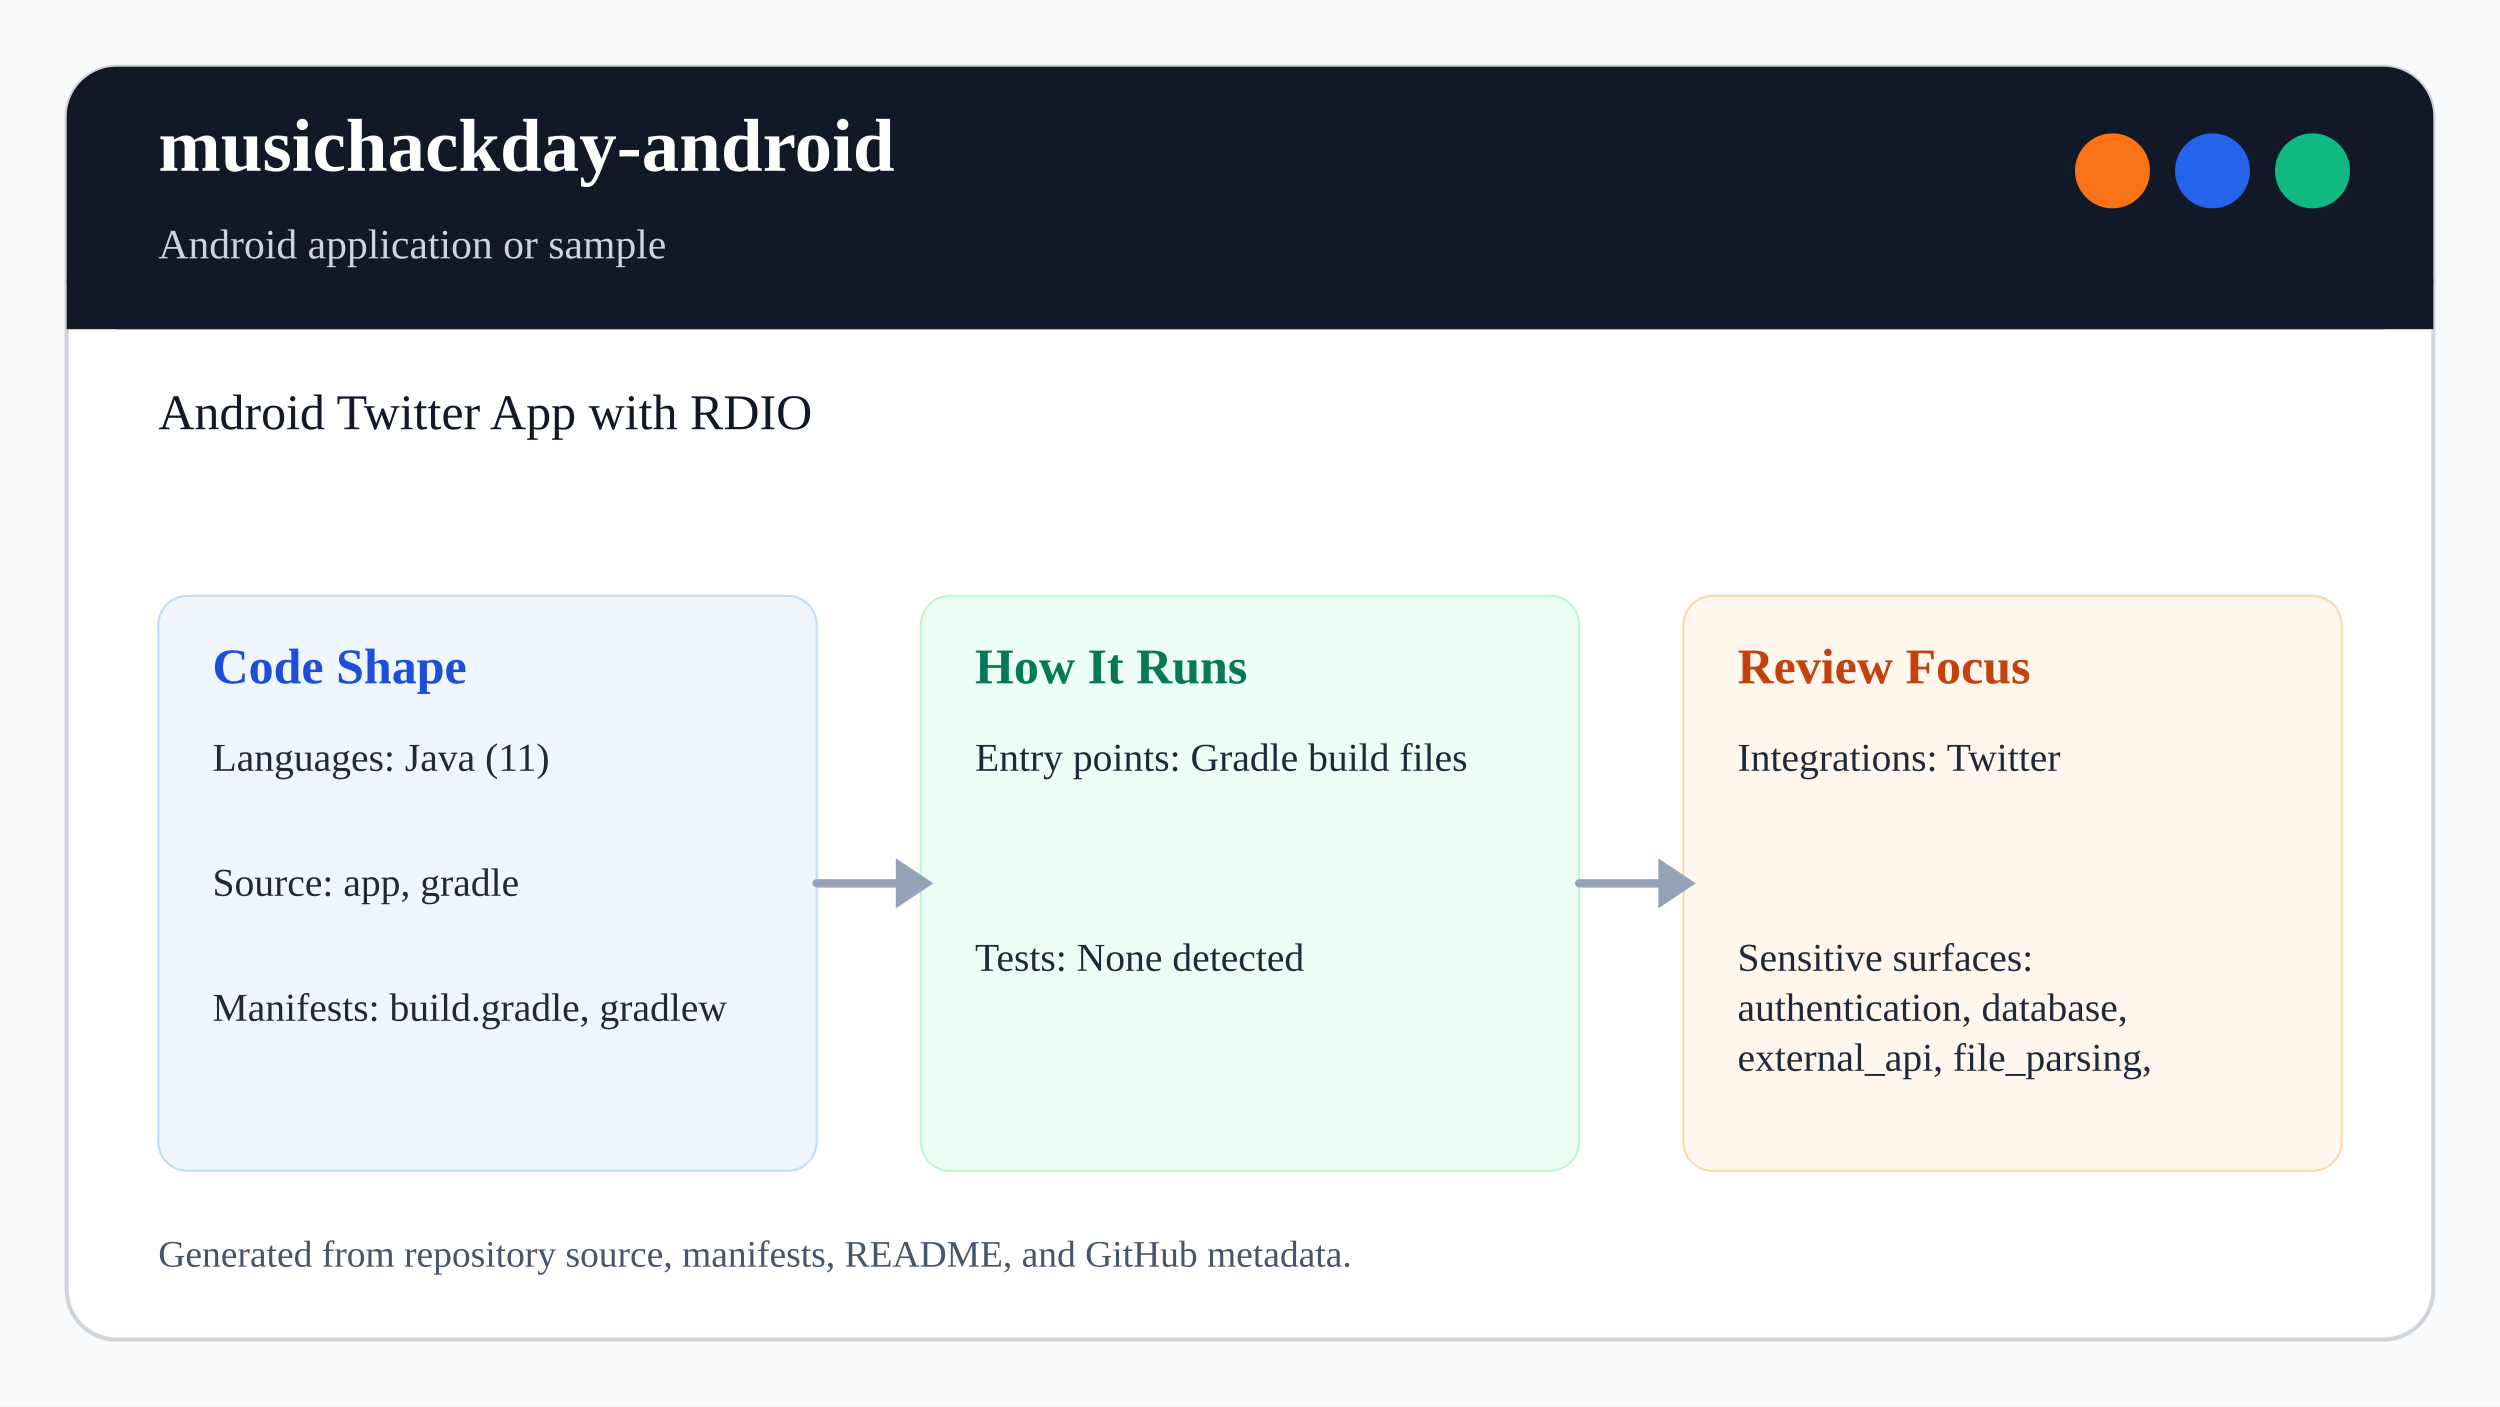
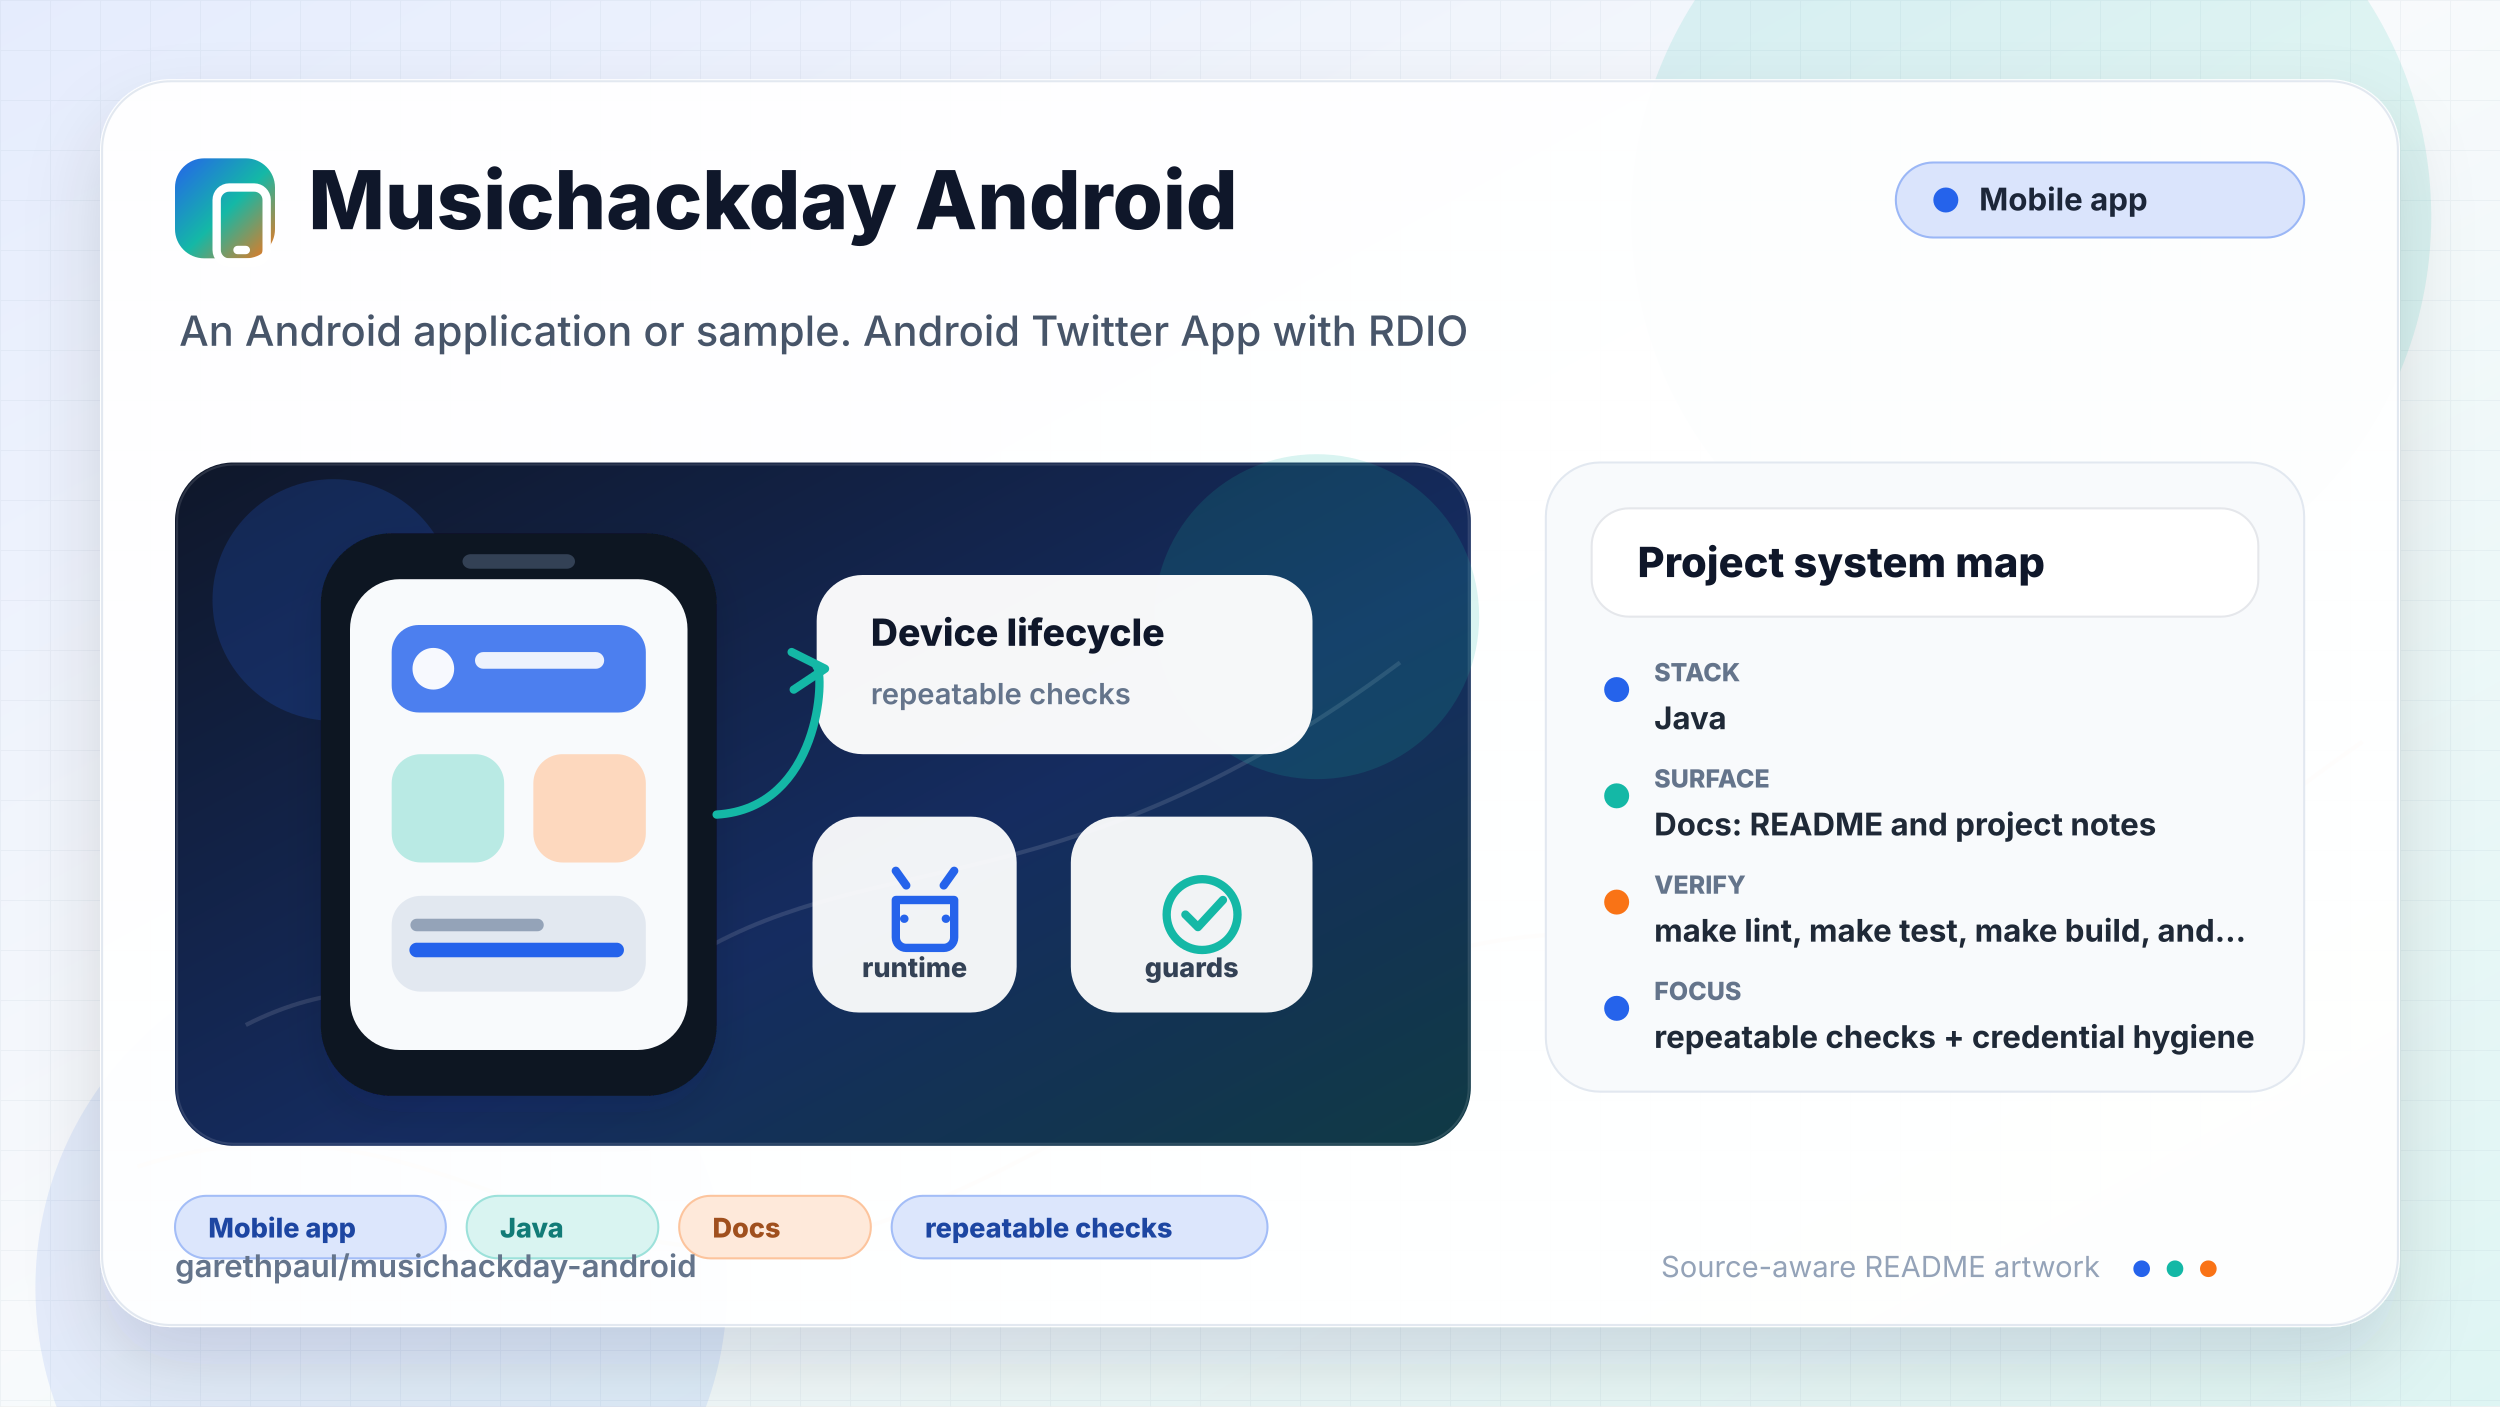
- <svg xmlns="http://www.w3.org/2000/svg" width="1200" height="675" viewBox="0 0 1200 675" role="img" aria-labelledby="title desc">
-   <rect width="1200" height="675" fill="#f8fafc" />
-   <rect x="32" y="32" width="1136" height="611" rx="24" fill="#ffffff" stroke="#d1d5db" stroke-width="2" />
-   <rect x="32" y="32" width="1136" height="126" rx="24" fill="#111827" />
-   <path d="M32 134h1136v24H32z" fill="#111827" />
-   <circle cx="1062" cy="82" r="18" fill="#2563eb" />
-   <circle cx="1110" cy="82" r="18" fill="#10b981" />
-   <circle cx="1014" cy="82" r="18" fill="#f97316" />
-   <text x="76" y="82" font-size="36" fill="#ffffff" font-weight="700">musichackday-android</text>
-   <text x="76" y="124" font-size="20" fill="#cbd5e1">Android application or sample</text>
-   <text x="76" y="206" font-size="24" fill="#111827">Android Twitter App with RDIO</text>
-   <rect x="76" y="286" width="316" height="276" rx="14" fill="#eff6ff" stroke="#bfdbfe" />
-   <text x="102" y="328" font-size="24" font-weight="700" fill="#1d4ed8">Code Shape</text>
-   <text x="102" y="370" font-size="19" fill="#1f2937">Languages: Java (11)</text>
-   <text x="102" y="430" font-size="19" fill="#1f2937">Source: app, gradle</text>
-   <text x="102" y="490" font-size="19" fill="#1f2937">Manifests: build.gradle, gradlew</text>
-   <rect x="442" y="286" width="316" height="276" rx="14" fill="#ecfdf5" stroke="#bbf7d0" />
-   <text x="468" y="328" font-size="24" font-weight="700" fill="#047857">How It Runs</text>
-   <text x="468" y="370" font-size="19" fill="#1f2937">Entry points: Gradle build files</text>
-   <text x="468" y="466" font-size="19" fill="#1f2937">Tests: None detected</text>
-   <rect x="808" y="286" width="316" height="276" rx="14" fill="#fff7ed" stroke="#fed7aa" />
-   <text x="834" y="328" font-size="24" font-weight="700" fill="#c2410c">Review Focus</text>
-   <text x="834" y="370" font-size="19" fill="#1f2937">Integrations: Twitter</text>
-   <text x="834" y="466" font-size="19" fill="#1f2937">Sensitive surfaces:</text>
-   <text x="834" y="490" font-size="19" fill="#1f2937">authentication, database,</text>
-   <text x="834" y="514" font-size="19" fill="#1f2937">external_api, file_parsing,</text>
-   <path d="M392 424h50" stroke="#94a3b8" stroke-width="4" stroke-linecap="round" />
-   <path d="M430 412l18 12-18 12z" fill="#94a3b8" />
-   <path d="M758 424h50" stroke="#94a3b8" stroke-width="4" stroke-linecap="round" />
-   <path d="M796 412l18 12-18 12z" fill="#94a3b8" />
-   <text x="76" y="608" font-size="18" fill="#475569">Generated from repository source, manifests, README, and GitHub metadata.</text>
+ <svg xmlns="http://www.w3.org/2000/svg" width="1200" height="675" viewBox="0 0 1200 675" role="img" aria-labelledby="p5m6nj5-title p5m6nj5-desc">
+   <defs>
+     <linearGradient id="p5m6nj5-bg" x1="0" y1="0" x2="1" y2="1">
+       <stop offset="0%" stop-color="#e5ecfd" />
+       <stop offset="48%" stop-color="#f8fafc" />
+       <stop offset="100%" stop-color="#def5f3" />
+     </linearGradient>
+     <linearGradient id="p5m6nj5-stage" x1="0" y1="0" x2="1" y2="1">
+       <stop offset="0%" stop-color="#0f172a" />
+       <stop offset="58%" stop-color="#152c60" />
+       <stop offset="100%" stop-color="#103a45" />
+     </linearGradient>
+     <linearGradient id="p5m6nj5-accent" x1="0" y1="0" x2="1" y2="1">
+       <stop offset="0%" stop-color="#2563eb" />
+       <stop offset="52%" stop-color="#14b8a6" />
+       <stop offset="100%" stop-color="#f97316" />
+     </linearGradient>
+     <linearGradient id="p5m6nj5-soft" x1="0" y1="0" x2="1" y2="1">
+       <stop offset="0%" stop-color="#cbdafa" />
+       <stop offset="100%" stop-color="#fee0cc" />
+     </linearGradient>
+     <filter id="p5m6nj5-shadow" x="-20%" y="-20%" width="140%" height="150%">
+       <feDropShadow dx="0" dy="18" stdDeviation="18" flood-color="#0f172a" flood-opacity="0.14" />
+     </filter>
+     <filter id="p5m6nj5-miniShadow" x="-20%" y="-20%" width="140%" height="150%">
+       <feDropShadow dx="0" dy="8" stdDeviation="10" flood-color="#0f172a" flood-opacity="0.12" />
+     </filter>
+     <pattern id="p5m6nj5-grid" width="24" height="24" patternUnits="userSpaceOnUse">
+       <path d="M24 0H0v24" fill="none" stroke="#94a3b8" stroke-opacity="0.16" stroke-width="1" />
+     </pattern>
+     <style>
+       .label { font: 700 13px ui-sans-serif, system-ui, -apple-system, BlinkMacSystemFont, "Segoe UI", sans-serif; letter-spacing: 0; text-transform: uppercase; }
+       .body { font-family: ui-sans-serif, system-ui, -apple-system, BlinkMacSystemFont, "Segoe UI", sans-serif; letter-spacing: 0; }
+     </style>
+   </defs>
+   <rect width="1200" height="675" fill="url(#p5m6nj5-bg)" />
+   <rect width="1200" height="675" fill="url(#p5m6nj5-grid)" opacity="0.65" />
+   <circle cx="183" cy="618" r="166" fill="#2563eb" opacity="0.10" />
+   <circle cx="975" cy="104" r="192" fill="#14b8a6" opacity="0.12" />
+   <path d="M66 560 C214 512 278 642 430 584 C576 528 676 408 838 462 C966 504 1034 426 1134 356" fill="none" stroke="#f97316" stroke-width="2" stroke-opacity="0.18" />
+   <rect x="48" y="38" width="1104" height="599" rx="34" fill="#ffffff" opacity="0.94" filter="url(#p5m6nj5-shadow)" />
+   <rect x="49" y="39" width="1102" height="597" rx="33" fill="none" stroke="#e2e8f0" stroke-width="1" />
+   <g class="body">
+     <rect x="84" y="76" width="48" height="48" rx="14" fill="url(#p5m6nj5-accent)" />
+     <rect x="104" y="90" width="24" height="36" rx="6" stroke="#ffffff" stroke-width="4" stroke-linecap="round" stroke-linejoin="round" fill="none" />
+     <path d="M16 30h4" transform="translate(98 90)" stroke="#ffffff" stroke-width="4" stroke-linecap="round" stroke-linejoin="round" fill="none" />
+     <text x="148" y="110" fill="#0f172a" font-size="39" font-weight="800">Musichackday Android</text>
+     <rect x="910" y="78" width="196" height="36" rx="18" fill="#dae4fc" stroke="#9bb7f6" />
+     <circle cx="934" cy="96" r="6" fill="#2563eb" />
+     <text x="950" y="101" fill="#1c2639" font-size="15" font-weight="700">Mobile app</text>
+     <text x="86" y="166" fill="#475569" font-size="20" font-weight="500">An Android application or sample. Android Twitter App with RDIO</text>
+   </g>
+   <g transform="translate(84 222)">
+     <rect x="0" y="0" width="622" height="328" rx="28" fill="url(#p5m6nj5-stage)" />
+     <rect x="1" y="1" width="620" height="326" rx="27" fill="none" stroke="#ffffff" stroke-opacity="0.12" />
+     <path d="M34 270 C116 228 166 286 250 236 C338 184 430 214 588 96" fill="none" stroke="#ffffff" stroke-opacity="0.12" stroke-width="2" />
+     <circle cx="76" cy="66" r="58" fill="#2563eb" opacity="0.20" />
+     <circle cx="548" cy="74" r="78" fill="#14b8a6" opacity="0.16" />
+     <g class="body">
+       <rect x="70" y="34" width="190" height="270" rx="34" fill="#0b1220" filter="url(#p5m6nj5-miniShadow)" />
+       <rect x="84" y="56" width="162" height="226" rx="24" fill="#f8fafc" />
+       <rect x="138" y="44" width="54" height="7" rx="4" fill="#334155" />
+       <rect x="104" y="78" width="122" height="42" rx="13" fill="#4c7fef" />
+       <circle cx="124" cy="99" r="10" fill="#ffffff" opacity="0.95" />
+       <rect x="144" y="91" width="62" height="8" rx="4" fill="#ffffff" opacity="0.9" />
+       <rect x="104" y="140" width="54" height="52" rx="14" fill="#b9eae4" />
+       <rect x="172" y="140" width="54" height="52" rx="14" fill="#fdd8be" />
+       <rect x="104" y="208" width="122" height="46" rx="14" fill="#e2e8f0" />
+       <path d="M116 234h96" stroke="#2563eb" stroke-width="7" stroke-linecap="round" />
+       <path d="M116 222h58" stroke="#94a3b8" stroke-width="6" stroke-linecap="round" />
+       <rect x="308" y="54" width="238" height="86" rx="22" fill="#ffffff" opacity="0.96" />
+       <text x="334" y="88" fill="#0f172a" font-size="18" font-weight="800">Device lifecycle</text>
+       <text x="334" y="116" fill="#64748b" font-size="14" font-weight="600">repeatable checks</text>
+       <path d="M260 169 C310 166 312 101 308 98" fill="none" stroke="#14b8a6" stroke-width="4" stroke-linecap="round" />
+       <path d="M296 91 l16 8 -15 10" fill="none" stroke="#14b8a6" stroke-width="4" stroke-linecap="round" stroke-linejoin="round" />
+       <rect x="306" y="170" width="98" height="94" rx="22" fill="#ffffff" opacity="0.94" />
+       <rect x="430" y="170" width="116" height="94" rx="22" fill="#ffffff" opacity="0.94" />
+       <path d="M8 16h28v18a5 5 0 0 1-5 5H13a5 5 0 0 1-5-5V16z" transform="translate(338 194)" stroke="#2563eb" stroke-width="4" stroke-linecap="round" stroke-linejoin="round" fill="none" />
+       <path d="M13 9 8 2 M31 9l5-7 M12 25h.1 M32 25h.1" transform="translate(338 194)" stroke="#2563eb" stroke-width="4" stroke-linecap="round" stroke-linejoin="round" fill="none" />
+       <circle cx="493" cy="217" r="17" stroke="#14b8a6" stroke-width="4" stroke-linecap="round" stroke-linejoin="round" fill="none" />
+       <path d="M13 21l6 6 12-13" transform="translate(472 196)" stroke="#14b8a6" stroke-width="4" stroke-linecap="round" stroke-linejoin="round" fill="none" />
+       <text x="355" y="247" fill="#334155" font-size="13" text-anchor="middle" font-weight="800">runtime</text>
+       <text x="488" y="247" fill="#334155" font-size="13" text-anchor="middle" font-weight="800">guards</text>
+     </g>
+   </g>
+   <g class="body" transform="translate(742 222)">
+     <rect x="0" y="0" width="364" height="302" rx="26" fill="#f8fafc" stroke="#e2e8f0" />
+     <rect x="22" y="22" width="320" height="52" rx="18" fill="#ffffff" stroke="#e5e7eb" />
+     <text x="44" y="55" fill="#0f172a" font-size="20" font-weight="800">Project system map</text>
+     <g transform="translate(24 94)">
+       <circle cx="10" cy="15" r="6" fill="#2563eb" />
+       <text x="28" y="11" fill="#64748b" font-size="12" font-weight="800">STACK</text>
+       <text x="28" y="34" fill="#1f2937" font-size="15" font-weight="650">Java</text>
+     </g>
+     <g transform="translate(24 145)">
+       <circle cx="10" cy="15" r="6" fill="#14b8a6" />
+       <text x="28" y="11" fill="#64748b" font-size="12" font-weight="800">SURFACE</text>
+       <text x="28" y="34" fill="#1f2937" font-size="15" font-weight="650">Docs: README and project notes</text>
+     </g>
+     <g transform="translate(24 196)">
+       <circle cx="10" cy="15" r="6" fill="#f97316" />
+       <text x="28" y="11" fill="#64748b" font-size="12" font-weight="800">VERIFY</text>
+       <text x="28" y="34" fill="#1f2937" font-size="15" font-weight="650">make lint, make test, make build, and...</text>
+     </g>
+     <g transform="translate(24 247)">
+       <circle cx="10" cy="15" r="6" fill="#2563eb" />
+       <text x="28" y="11" fill="#64748b" font-size="12" font-weight="800">FOCUS</text>
+       <text x="28" y="34" fill="#1f2937" font-size="15" font-weight="650">repeatable checks + credential hygiene</text>
+     </g>
+   </g>
+   <g class="body">
+     <rect x="84" y="574" width="130" height="30" rx="15" fill="#dce6fc" stroke="#a3bdf7" />
+     <text x="100" y="594" fill="#1d46a2" font-size="13" font-weight="800">Mobile app</text>
+     <rect x="224" y="574" width="92" height="30" rx="15" fill="#d9f4f1" stroke="#9ce1da" />
+     <text x="240" y="594" fill="#127b77" font-size="13" font-weight="800">Java</text>
+     <rect x="326" y="574" width="92" height="30" rx="15" fill="#fee9da" stroke="#fcc49d" />
+     <text x="342" y="594" fill="#a0501e" font-size="13" font-weight="800">Docs</text>
+     <rect x="428" y="574" width="180.4" height="30" rx="15" fill="#dce6fc" stroke="#a3bdf7" />
+     <text x="444" y="594" fill="#1d46a2" font-size="13" font-weight="800">repeatable checks</text>
+   </g>
+   <g class="body">
+     <text x="84" y="613" fill="#64748b" font-size="15" font-weight="600">garethpaul/musichackday-android</text>
+     <text x="1008" y="613" fill="#94a3b8" font-size="14" text-anchor="end">Source-aware README artwork</text>
+     <circle cx="1028" cy="609" r="4" fill="#2563eb" />
+     <circle cx="1044" cy="609" r="4" fill="#14b8a6" />
+     <circle cx="1060" cy="609" r="4" fill="#f97316" />
+   </g>
</svg>
